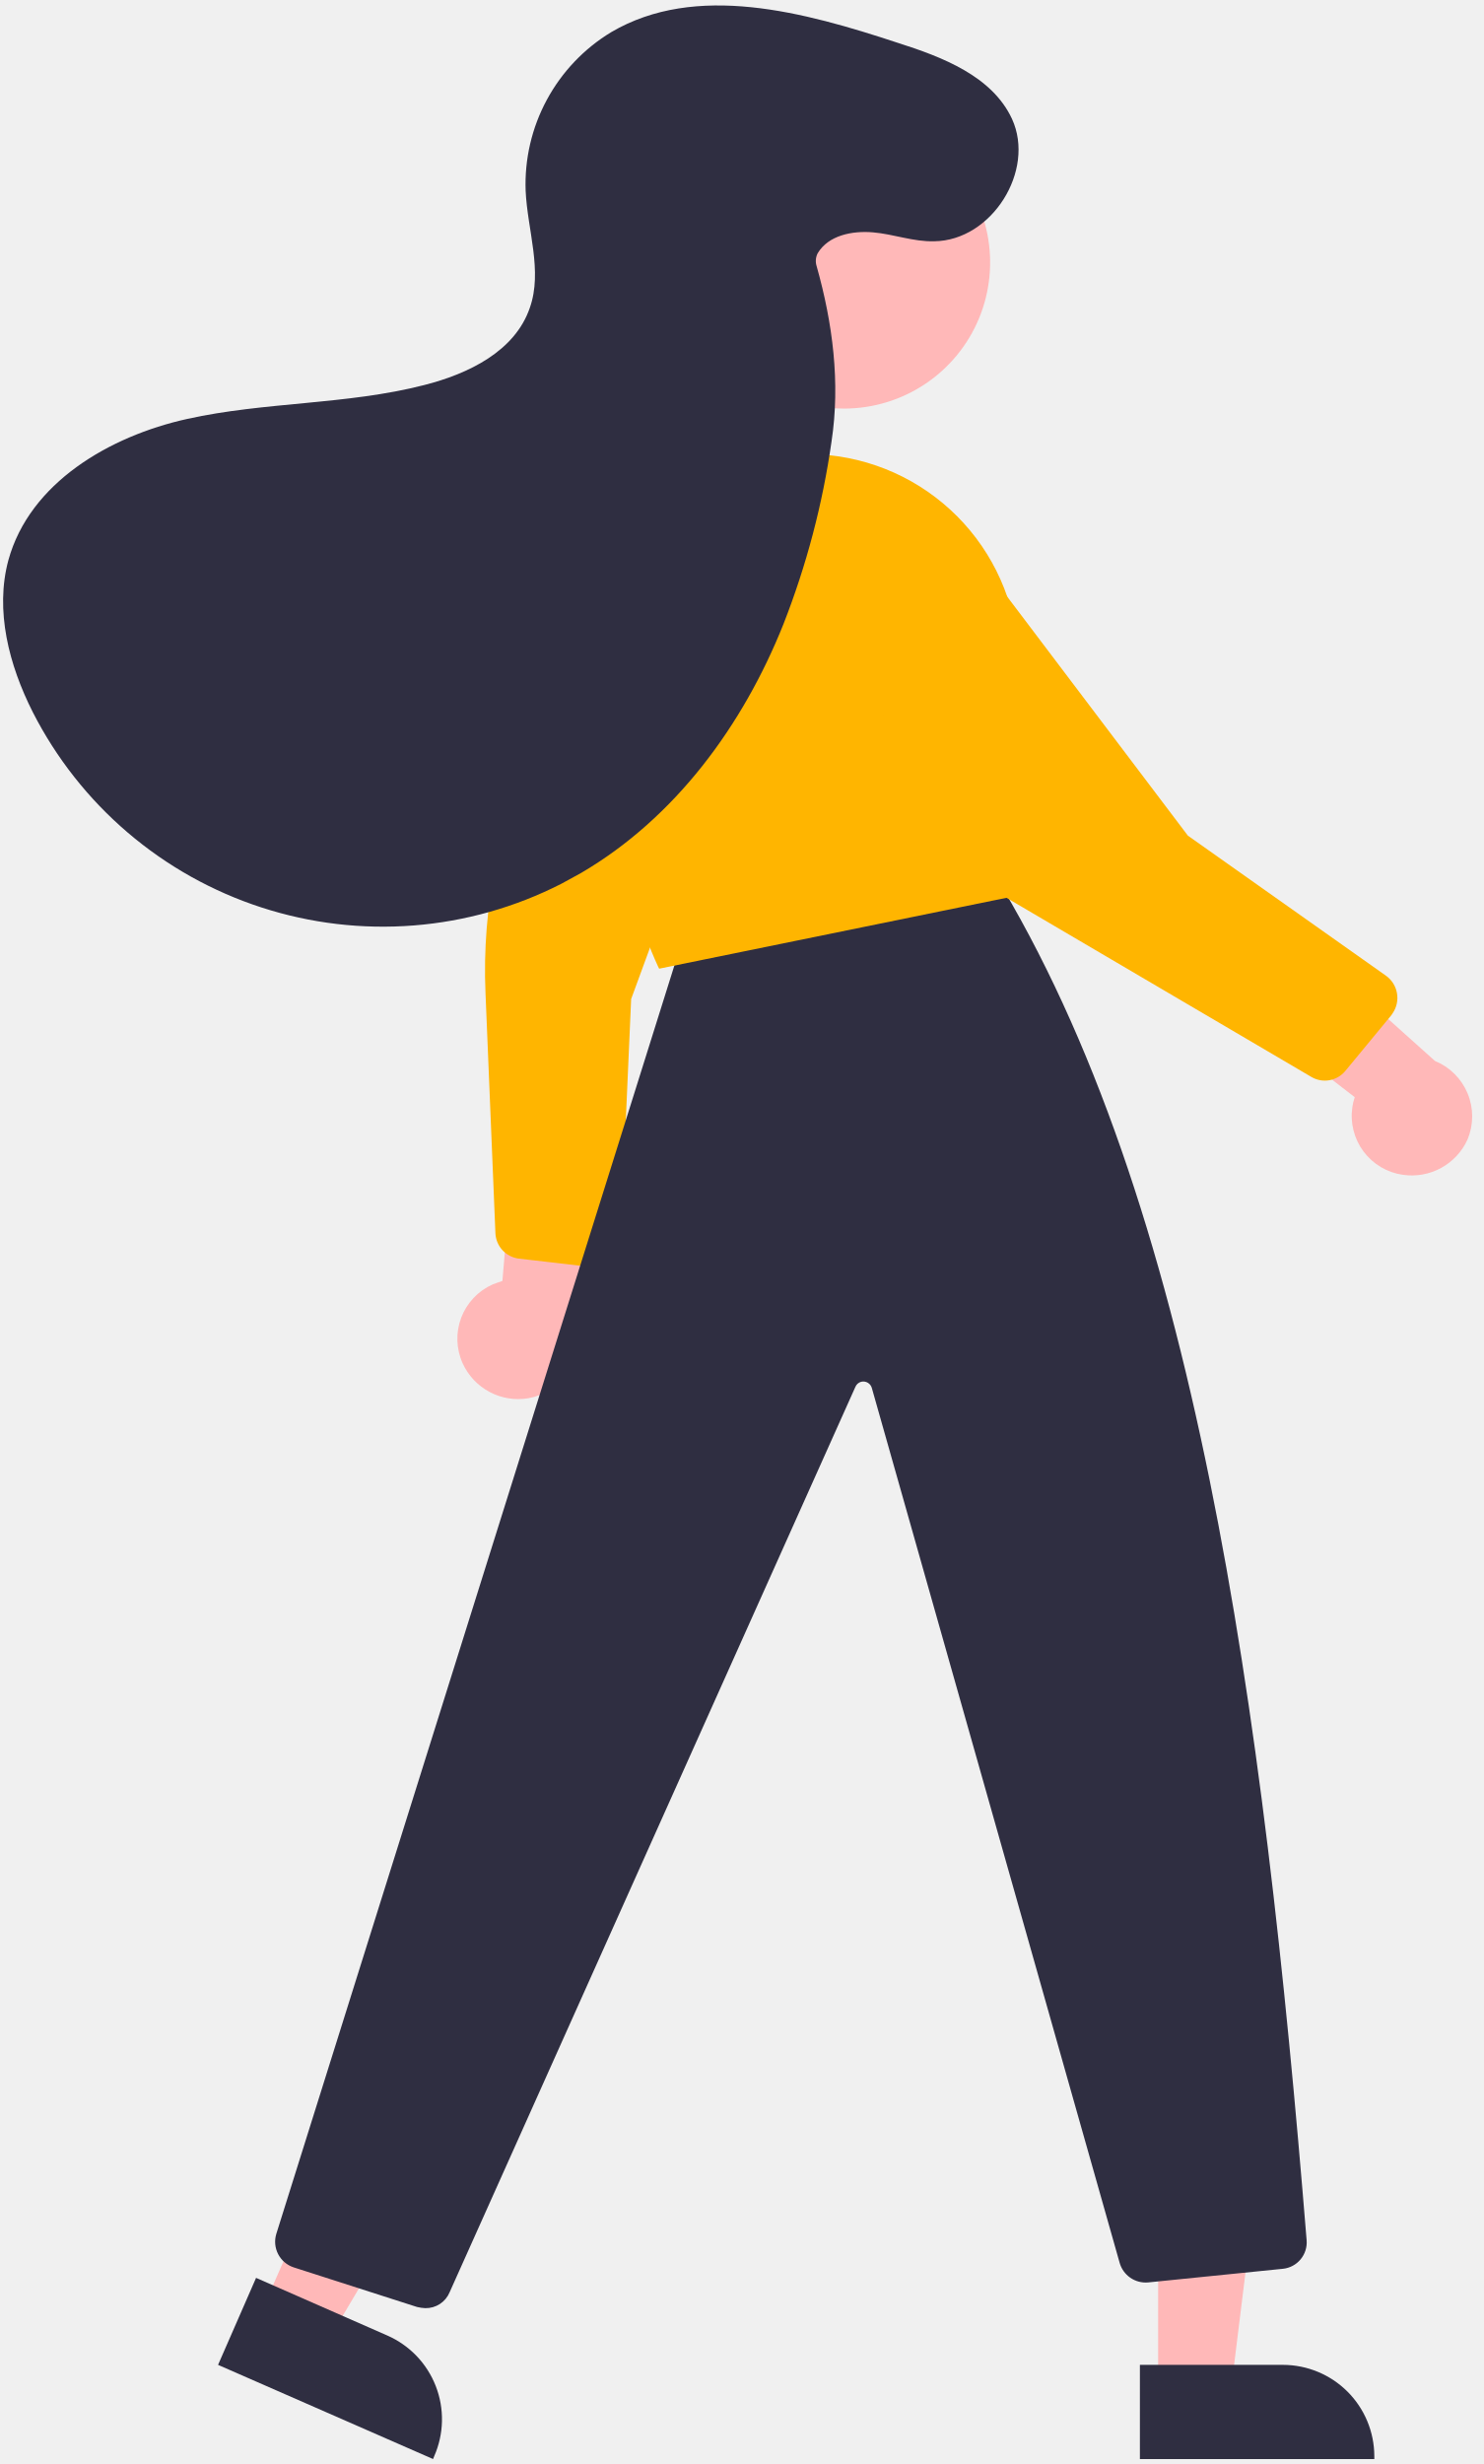
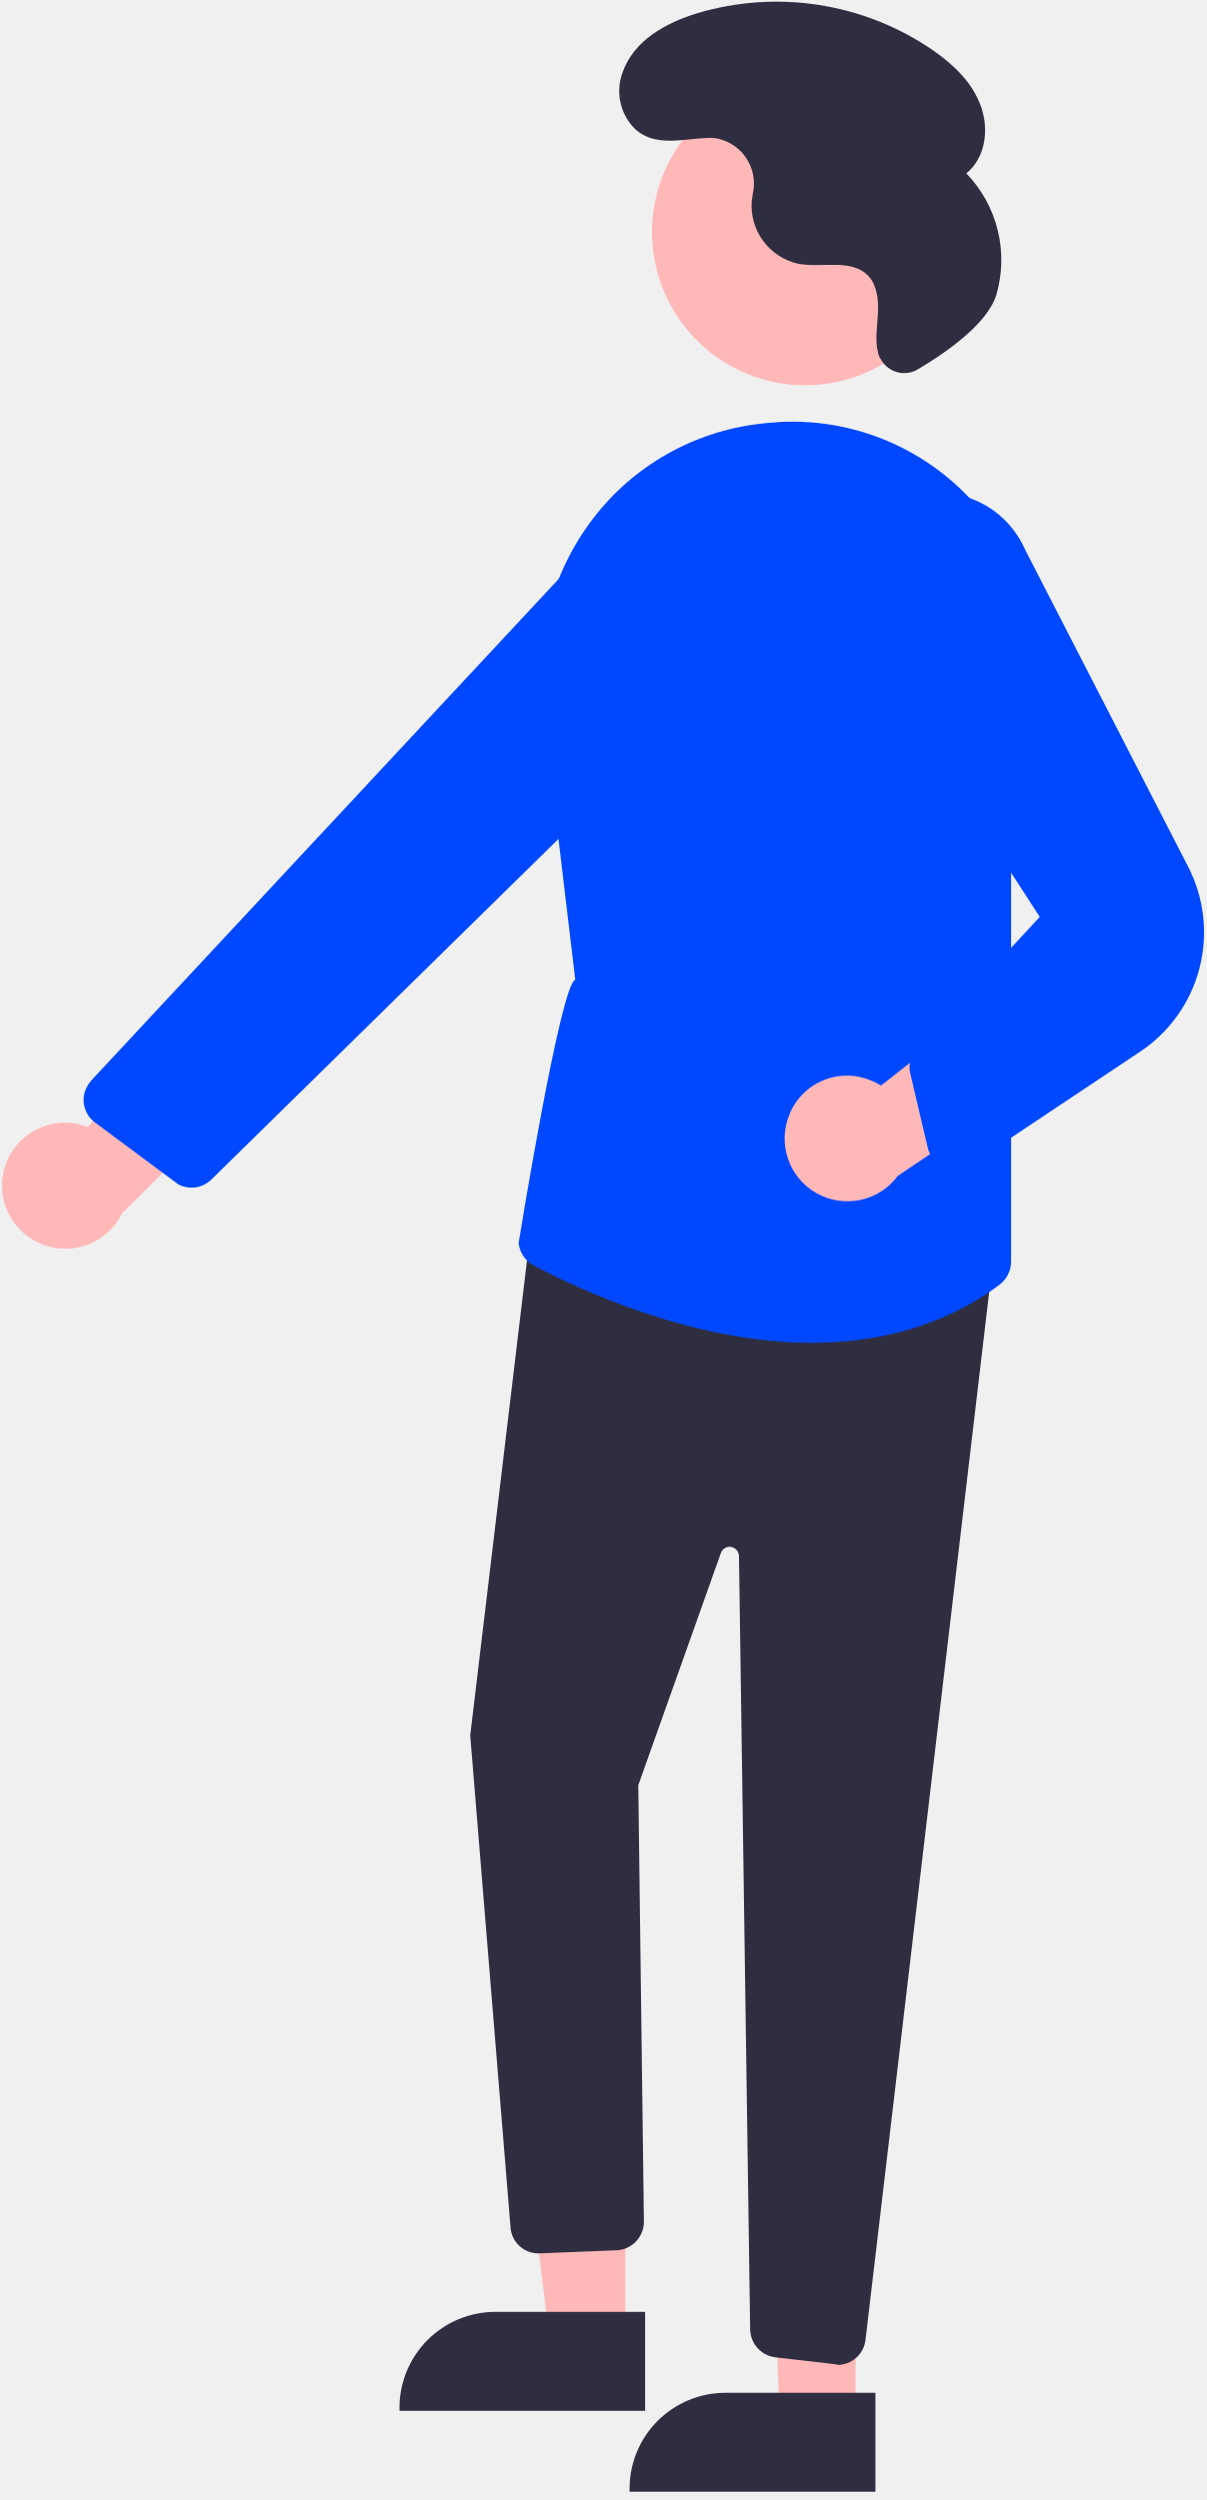
- <svg xmlns="http://www.w3.org/2000/svg" width="159" height="264" viewBox="0 0 159 264" fill="none">
-   <g clip-path="url(#clip0_3014_609)">
-     <path d="M49.591 146.091C49.241 145.327 49.046 144.5 49.017 143.66C48.988 142.82 49.126 141.982 49.422 141.195C49.718 140.408 50.167 139.687 50.743 139.075C51.319 138.462 52.01 137.969 52.778 137.625C53.096 137.498 53.479 137.37 53.84 137.243L55.768 114.606L65.062 121.925L61.812 142.294C61.967 143.125 61.957 143.979 61.782 144.807C61.607 145.634 61.271 146.419 60.792 147.116C60.314 147.814 59.703 148.41 58.993 148.871C58.285 149.332 57.492 149.649 56.66 149.804C55.237 150.054 53.771 149.825 52.492 149.153C51.213 148.482 50.193 147.405 49.591 146.091Z" fill="#FFB8B8" />
-     <path d="M55.571 134.848C54.902 134.757 54.286 134.433 53.832 133.932C53.379 133.432 53.116 132.787 53.091 132.112L52.029 106.401C51.631 97.155 53.511 87.954 57.505 79.606L67.065 59.625C67.707 58.427 68.625 57.399 69.742 56.624C70.859 55.849 72.144 55.351 73.491 55.169C74.797 54.977 76.129 55.108 77.372 55.552C78.615 55.995 79.73 56.738 80.619 57.713C81.077 58.2 81.483 58.734 81.83 59.306C82.556 60.468 82.978 61.793 83.056 63.161C83.134 64.528 82.866 65.893 82.276 67.13L67.638 107.038L66.491 133.005C66.476 133.381 66.387 133.751 66.228 134.093C66.069 134.434 65.844 134.741 65.566 134.996C65.288 135.25 64.963 135.447 64.608 135.574C64.254 135.702 63.877 135.758 63.501 135.74H63.31L55.571 134.848Z" fill="#FFB500" />
-     <path d="M28.208 247.238L35.399 250.361L50.86 224.267L40.296 219.684L28.208 247.238Z" fill="#FFB8B8" />
-     <path d="M27.443 244.057L41.507 250.234C42.686 250.751 43.751 251.496 44.642 252.425C45.532 253.355 46.231 254.45 46.698 255.65C47.165 256.849 47.391 258.129 47.364 259.416C47.336 260.703 47.055 261.972 46.537 263.15L46.409 263.469L23.369 253.378L27.443 244.057Z" fill="#2F2E41" />
-     <path d="M124.112 255.896H131.941L135.659 225.792H124.112V255.896Z" fill="#FFB8B8" />
-     <path d="M122.158 253.378H137.497C140.088 253.384 142.571 254.415 144.405 256.246C146.238 258.077 147.271 260.559 147.28 263.151V263.469H122.158V253.378Z" fill="#2F2E41" />
-     <path d="M45.581 247.302C45.28 247.291 44.981 247.248 44.688 247.175L31.453 242.926C30.743 242.687 30.154 242.182 29.809 241.517C29.464 240.852 29.391 240.08 29.605 239.362L73.454 99.677L106.293 93.245L106.421 93.436C128.122 128.761 135.377 182.792 140.025 240.026C140.086 240.767 139.853 241.503 139.378 242.075C138.902 242.647 138.221 243.01 137.481 243.085L123.034 244.546C122.357 244.606 121.68 244.426 121.122 244.038C120.563 243.649 120.159 243.077 119.98 242.421L93.44 148.747C93.381 148.502 93.227 148.291 93.012 148.159C92.797 148.028 92.538 147.987 92.293 148.046C92.149 148.084 92.016 148.156 91.905 148.256C91.794 148.356 91.709 148.481 91.656 148.62L48.189 245.587C47.978 246.103 47.617 246.543 47.151 246.849C46.685 247.155 46.138 247.313 45.581 247.302Z" fill="#2F2E41" />
-     <path d="M90.45 43.777C93.547 43.777 96.574 42.858 99.149 41.138C101.724 39.418 103.73 36.972 104.916 34.111C106.101 31.25 106.411 28.102 105.807 25.065C105.202 22.027 103.711 19.238 101.521 17.048C99.332 14.858 96.542 13.367 93.505 12.763C90.467 12.159 87.319 12.469 84.458 13.654C81.597 14.839 79.152 16.846 77.431 19.421C75.711 21.995 74.793 25.023 74.793 28.119C74.792 30.176 75.196 32.212 75.983 34.112C76.769 36.012 77.923 37.738 79.377 39.192C80.831 40.647 82.557 41.8 84.457 42.586C86.357 43.373 88.394 43.778 90.45 43.777Z" fill="#FFB8B8" />
-     <path d="M70.639 103.788L70.512 103.533C70.448 103.406 63.257 88.131 63.894 70.503C64.089 64.942 66.325 59.647 70.174 55.63C74.024 51.612 79.218 49.152 84.766 48.719C90.313 48.286 95.826 49.911 100.252 53.283C104.678 56.656 107.708 61.539 108.763 67.003C110.797 77.253 110.733 86.925 108.636 95.837L108.572 96.023L108.381 96.087L70.639 103.788Z" fill="#FFB500" />
-     <path d="M150.334 125.871C149.501 125.753 148.7 125.471 147.977 125.042C147.253 124.612 146.622 124.044 146.12 123.37C145.617 122.695 145.253 121.928 145.048 121.112C144.843 120.296 144.802 119.448 144.927 118.616C144.976 118.254 145.062 117.899 145.182 117.554L127.172 103.681L138.373 99.862L153.775 113.671C154.559 113.991 155.271 114.463 155.871 115.059C156.472 115.655 156.948 116.364 157.274 117.144C157.599 117.925 157.766 118.763 157.767 119.609C157.767 120.455 157.6 121.293 157.276 122.074C156.689 123.376 155.694 124.451 154.441 125.136C153.188 125.821 151.746 126.079 150.334 125.871Z" fill="#FFB8B8" />
-     <path d="M106.166 95.199L106.102 95.136L87.141 64.394C86.474 63.206 86.102 61.874 86.058 60.511C86.013 59.148 86.297 57.795 86.886 56.566C87.449 55.377 88.283 54.337 89.322 53.531C90.361 52.724 91.575 52.174 92.867 51.924C93.516 51.797 94.176 51.733 94.837 51.732C96.206 51.76 97.547 52.13 98.737 52.808C99.927 53.486 100.929 54.451 101.651 55.615L127.299 89.532L148.544 104.552C149.16 104.998 149.577 105.666 149.708 106.415C149.839 107.164 149.673 107.934 149.245 108.562C149.181 108.626 149.181 108.69 149.118 108.754L144.162 114.755C143.731 115.274 143.129 115.623 142.465 115.738C141.8 115.854 141.116 115.73 140.535 115.387L106.166 95.199Z" fill="#FFB500" />
-     <path d="M87.635 27.121C88.782 25.214 91.326 24.704 93.557 24.895C95.788 25.087 97.886 25.915 100.111 25.851C106.283 25.788 110.994 18.277 108.45 12.738C106.325 8.16 101.014 6.12 96.234 4.596C86.18 1.282 74.596 -1.9 65.493 3.449C62.59 5.208 60.21 7.712 58.599 10.7C56.988 13.688 56.205 17.052 56.331 20.445C56.522 24.646 58.174 29.038 56.777 32.984C55.184 37.632 50.223 40.048 45.448 41.259C37.173 43.384 28.394 43.038 20.055 44.887C11.716 46.735 3.187 51.733 0.903 60.002C-0.563 65.415 0.967 71.267 3.511 76.297C6.021 81.225 9.478 85.61 13.684 89.202C17.89 92.793 22.762 95.521 28.022 97.229C33.282 98.937 38.828 99.592 44.341 99.156C49.855 98.721 55.228 97.203 60.155 94.69L62.253 93.543C72.376 87.626 79.631 77.699 83.954 66.88C86.427 60.577 88.158 54.007 89.112 47.303C90.067 41.004 89.239 34.636 87.518 28.528C87.442 28.298 87.413 28.054 87.433 27.812C87.453 27.571 87.522 27.335 87.635 27.121Z" fill="#2F2E41" />
+ <svg xmlns="http://www.w3.org/2000/svg" width="70" height="145" viewBox="0 0 70 145" fill="none">
+   <g clip-path="url(#clip0_3014_610)">
+     <path d="M0.195 68.029C0.397 67.089 0.961 66.266 1.765 65.739C2.569 65.212 3.549 65.022 4.492 65.212C4.7 65.258 4.905 65.318 5.105 65.392L13.588 55.642L15.408 62.119L7.091 70.39C6.699 71.196 6.026 71.831 5.199 72.176C4.371 72.52 3.447 72.55 2.599 72.26C1.751 71.969 1.038 71.379 0.595 70.6C0.153 69.821 0.01 68.906 0.195 68.029Z" fill="#FFB8B8" />
+     <path d="M46.696 22.351C48.454 22.352 50.173 21.832 51.635 20.856C53.097 19.88 54.237 18.492 54.911 16.869C55.584 15.245 55.761 13.458 55.419 11.733C55.077 10.009 54.231 8.425 52.988 7.181C51.745 5.938 50.162 5.091 48.438 4.747C46.713 4.404 44.926 4.58 43.302 5.252C41.678 5.925 40.289 7.064 39.312 8.525C38.336 9.987 37.814 11.706 37.814 13.463C37.814 14.63 38.043 15.786 38.489 16.864C38.935 17.942 39.59 18.921 40.414 19.747C41.239 20.572 42.218 21.227 43.296 21.674C44.374 22.12 45.529 22.351 46.696 22.351Z" fill="#FFB8B8" />
+     <path d="M36.262 135.587H31.857L29.764 118.501H36.297L36.262 135.587Z" fill="#FFB8B8" />
+     <path d="M37.416 139.883H23.171V139.703C23.171 138.228 23.758 136.814 24.8 135.771C25.843 134.729 27.257 134.142 28.732 134.142H37.416V139.883Z" fill="#2F2E41" />
+     <path d="M49.62 140.282H45.216L44.602 123.629L49.655 123.196L49.62 140.282Z" fill="#FFB8B8" />
+     <path d="M50.775 144.579H36.515V144.398C36.515 142.924 37.1 141.51 38.142 140.467C39.185 139.424 40.599 138.838 42.073 138.837H50.775V144.579Z" fill="#2F2E41" />
+     <path d="M48.394 137.174L44.963 136.779C44.572 136.729 44.211 136.542 43.944 136.251C43.678 135.959 43.524 135.583 43.509 135.189L42.861 90.293C42.858 90.149 42.8 90.013 42.699 89.912C42.597 89.81 42.461 89.752 42.317 89.749C42.206 89.751 42.099 89.786 42.008 89.85C41.918 89.915 41.849 90.005 41.812 90.109L37.02 103.584L37.346 128.903C37.349 129.321 37.194 129.724 36.913 130.032C36.632 130.34 36.244 130.531 35.828 130.566L31.317 130.747C30.908 130.768 30.506 130.635 30.192 130.374C29.877 130.113 29.672 129.742 29.619 129.337L27.273 100.695L30.846 70.788L57.636 72.736L50.199 135.767C50.153 136.167 49.963 136.535 49.663 136.803C49.363 137.071 48.976 137.22 48.574 137.221C48.519 137.191 48.456 137.175 48.394 137.174Z" fill="#2F2E41" />
+     <path d="M30.953 73.425C30.712 73.296 30.507 73.11 30.355 72.882C30.203 72.655 30.108 72.394 30.081 72.123C30.081 72.123 32.5 57.133 33.366 56.845L31.453 40.806C31.225 38.851 31.389 36.87 31.934 34.979C32.48 33.087 33.396 31.324 34.631 29.791C35.824 28.312 37.302 27.088 38.976 26.189C40.65 25.29 42.487 24.736 44.379 24.558C44.632 24.523 44.919 24.523 45.172 24.488C47.458 24.36 49.741 24.791 51.824 25.741C53.907 26.692 55.728 28.134 57.13 29.945C58.59 31.765 59.588 33.91 60.041 36.199C60.493 38.488 60.386 40.852 59.729 43.091L58.644 46.847V73.216C58.64 73.476 58.577 73.732 58.458 73.964C58.34 74.195 58.17 74.397 57.961 74.553C54.603 77.041 50.775 77.914 47.056 77.914C40.12 77.914 33.482 74.759 30.953 73.425Z" fill="#0048FF" />
+     <path d="M10.158 68.585L5.5 65.122C5.329 64.994 5.185 64.834 5.076 64.65C4.967 64.466 4.895 64.263 4.865 64.051C4.835 63.84 4.847 63.624 4.901 63.417C4.955 63.21 5.049 63.016 5.178 62.846C5.213 62.811 5.248 62.738 5.285 62.7L33.049 32.901C33.983 31.901 35.261 31.291 36.626 31.197C37.992 31.102 39.342 31.528 40.405 32.39C41.468 33.252 42.164 34.485 42.354 35.84C42.543 37.196 42.211 38.572 41.425 39.693C41.249 39.978 41.029 40.234 40.774 40.451L12.254 68.445C12 68.693 11.673 68.852 11.321 68.898C10.969 68.944 10.612 68.873 10.303 68.698C10.268 68.654 10.196 68.611 10.158 68.585Z" fill="#0048FF" />
+     <path d="M45.792 64.645C45.972 64.205 46.238 63.805 46.574 63.468C46.91 63.131 47.31 62.864 47.75 62.683C48.19 62.502 48.661 62.409 49.137 62.411C49.613 62.413 50.083 62.509 50.522 62.694C50.722 62.777 50.917 62.874 51.103 62.985L61.249 55.002L61.79 61.689L52.077 68.224C51.548 68.941 50.774 69.439 49.903 69.624C49.031 69.808 48.122 69.667 47.348 69.226C46.573 68.786 45.987 68.076 45.701 67.232C45.415 66.388 45.448 65.469 45.795 64.648L45.792 64.645Z" fill="#FFB8B8" />
+     <path d="M54.891 67.753C54.625 67.671 54.384 67.52 54.194 67.316C54.004 67.112 53.87 66.862 53.807 66.59L52.798 62.293C52.723 61.987 52.742 61.665 52.851 61.368C52.96 61.072 53.155 60.815 53.411 60.63L60.307 53.203L50.161 37.562C49.318 36.525 48.88 35.217 48.931 33.881C48.982 32.546 49.518 31.275 50.438 30.306C51.359 29.337 52.601 28.736 53.932 28.616C55.263 28.496 56.592 28.865 57.67 29.654C58.462 30.241 59.085 31.026 59.476 31.93L68.901 50.269C69.844 52.09 70.082 54.194 69.569 56.179C69.056 58.164 67.829 59.89 66.122 61.026L56.481 67.454C56.18 67.711 55.796 67.852 55.4 67.852C55.227 67.841 55.056 67.808 54.891 67.753Z" fill="#0048FF" />
+     <path d="M53.266 21.412C53.089 21.522 52.892 21.596 52.686 21.629C52.48 21.662 52.27 21.652 52.067 21.602C51.865 21.551 51.675 21.46 51.509 21.334C51.343 21.207 51.203 21.049 51.1 20.868C51.018 20.746 50.957 20.612 50.92 20.47V20.435C50.74 19.714 50.885 18.917 50.92 18.158C50.955 17.399 50.876 16.571 50.379 16.027C49.402 14.981 47.708 15.559 46.309 15.306C45.493 15.129 44.769 14.661 44.271 13.99C43.773 13.319 43.535 12.491 43.602 11.658C43.637 11.512 43.637 11.332 43.675 11.187C43.815 10.501 43.681 9.788 43.3 9.201C42.919 8.613 42.323 8.199 41.64 8.047C41.403 7.998 41.16 7.985 40.919 8.009C39.512 8.082 37.994 8.515 36.849 7.503C36.426 7.09 36.13 6.565 35.996 5.989C35.861 5.413 35.894 4.811 36.09 4.253C36.739 2.34 38.617 1.328 40.451 0.764C42.742 0.082 45.156 -0.08 47.517 0.291C49.878 0.661 52.126 1.555 54.097 2.907C55.289 3.739 56.371 4.75 56.877 6.122C57.383 7.495 57.167 9.158 56.045 10.059C56.931 10.975 57.559 12.109 57.865 13.346C58.172 14.583 58.145 15.879 57.79 17.103C57.237 18.897 54.603 20.615 53.266 21.412Z" fill="#2F2E41" />
  </g>
  <defs>
-     <clipPath id="clip0_3014_609">
-       <rect width="158.109" height="263.967" fill="white" transform="translate(0 0.0332031)" />
+     <clipPath id="clip0_3014_610">
+       <rect width="70" height="144.701" fill="white" />
    </clipPath>
  </defs>
</svg>
